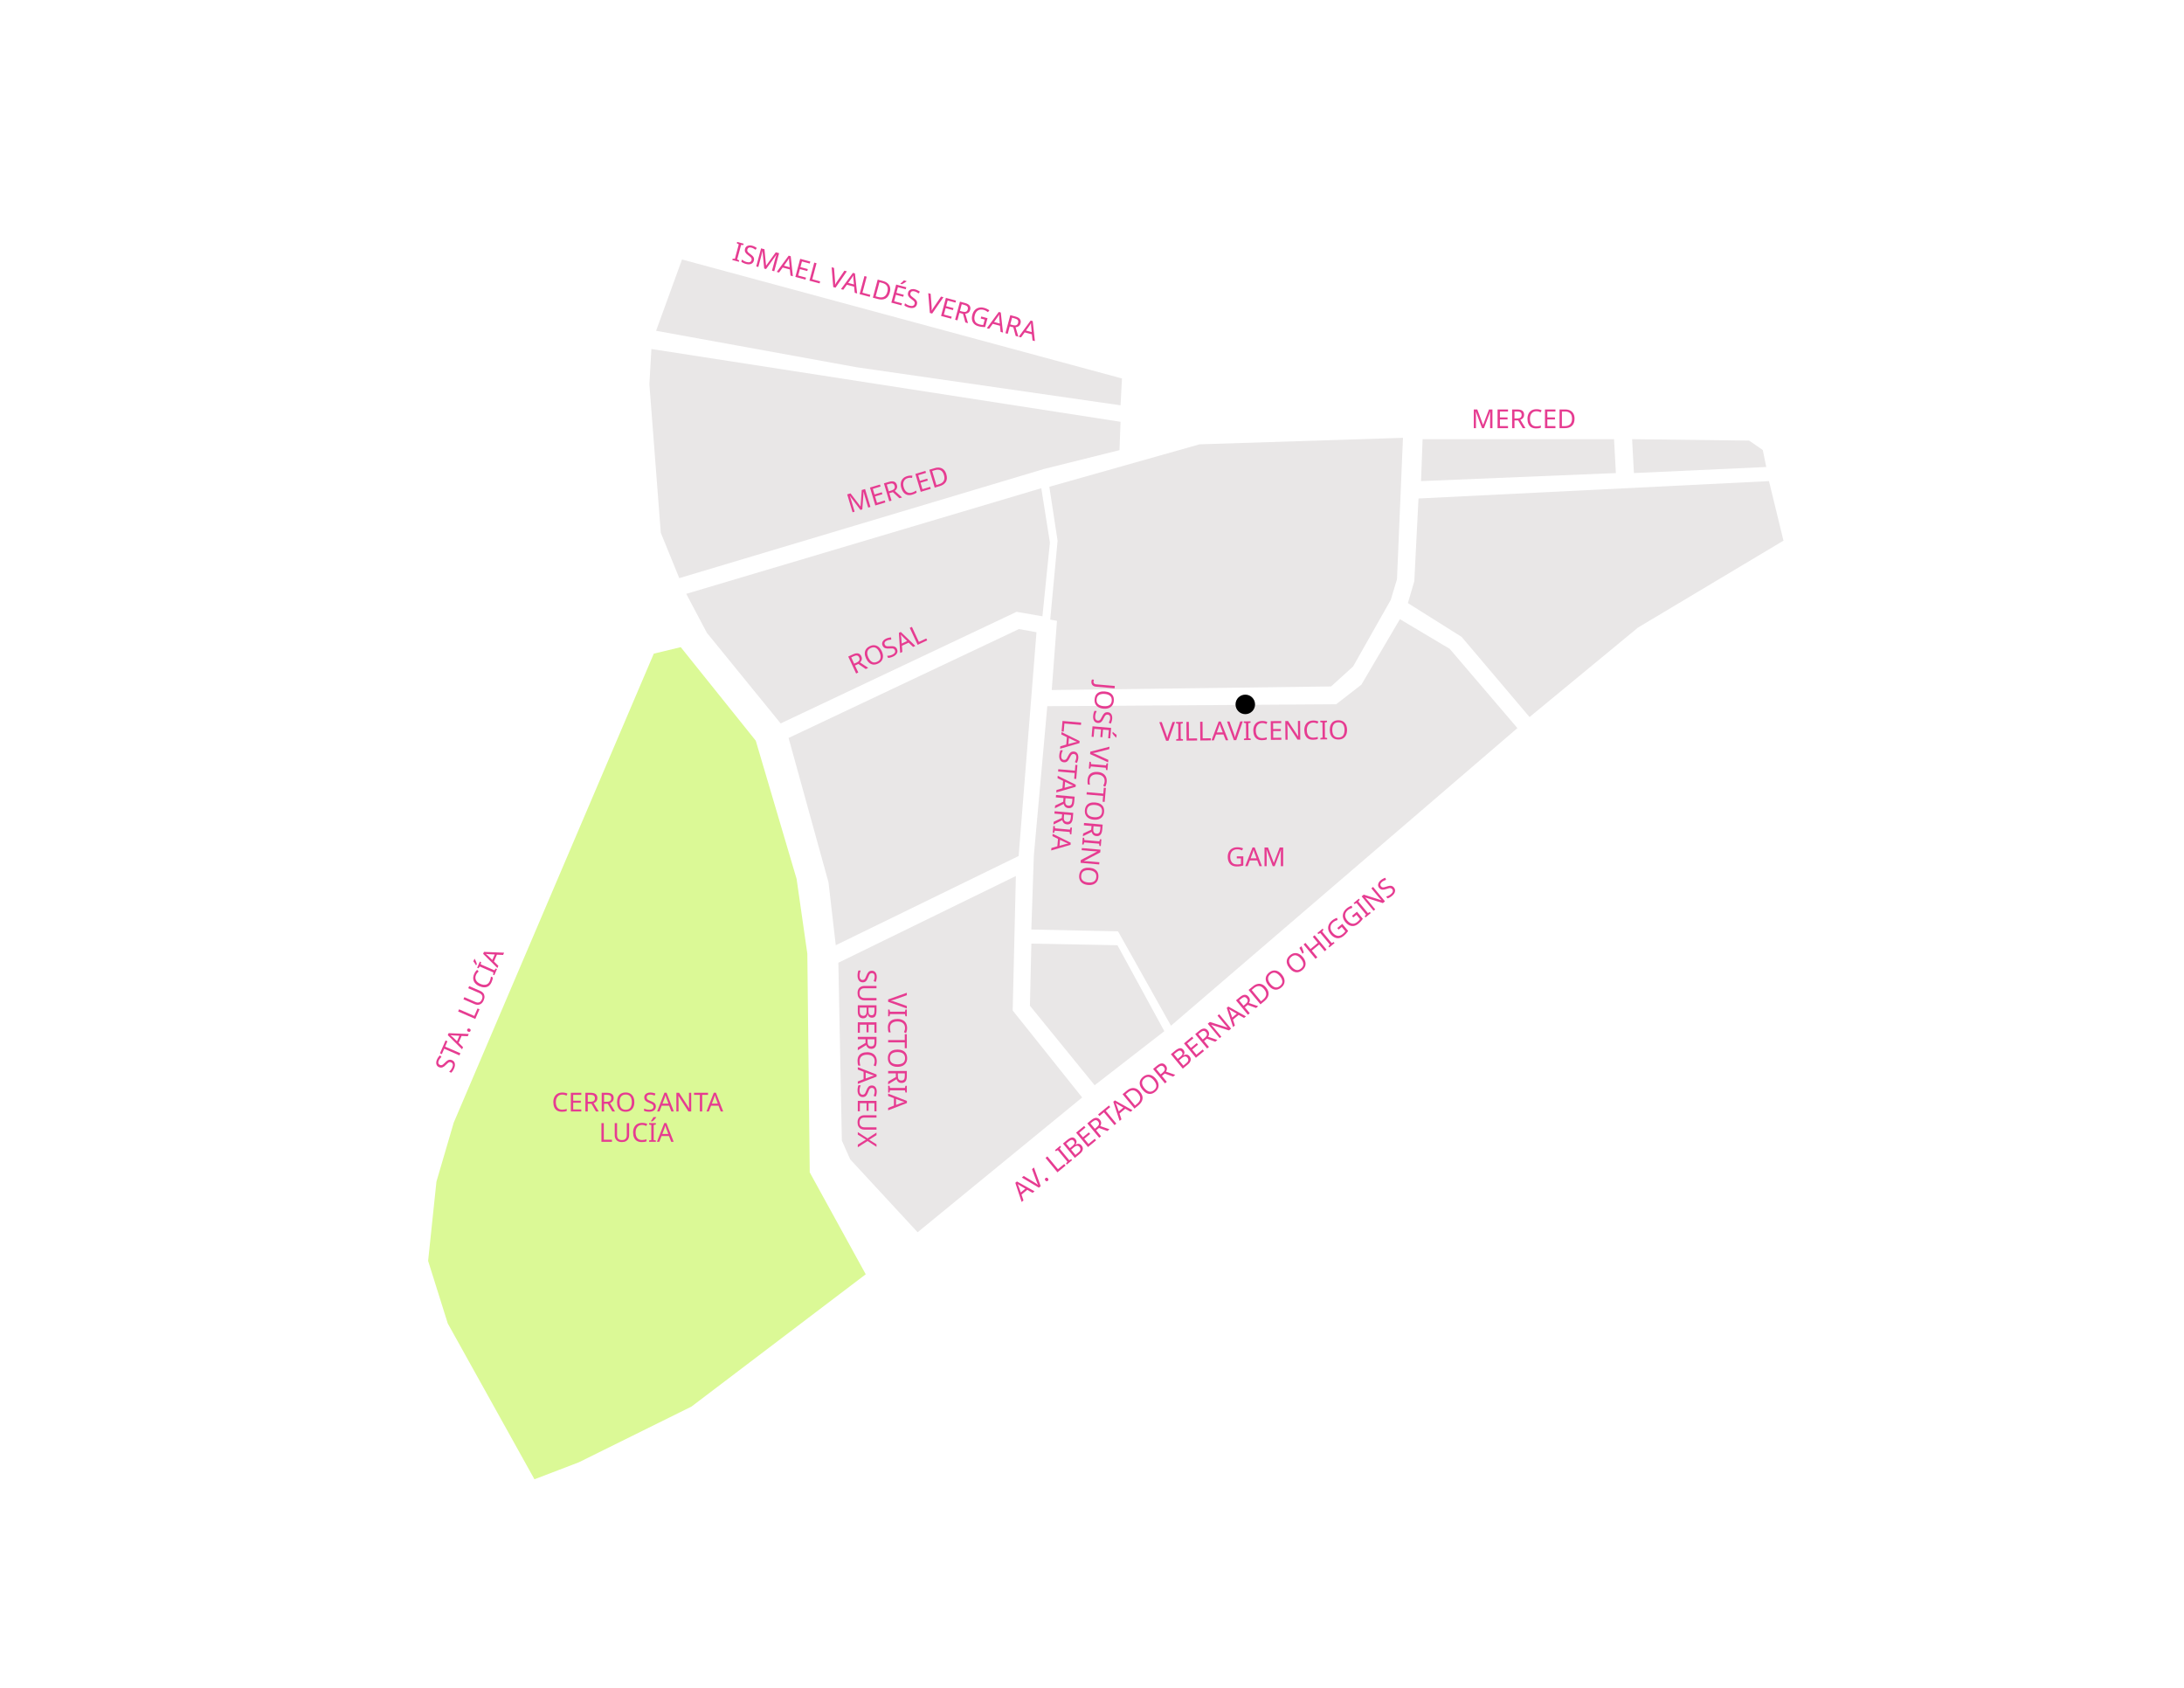
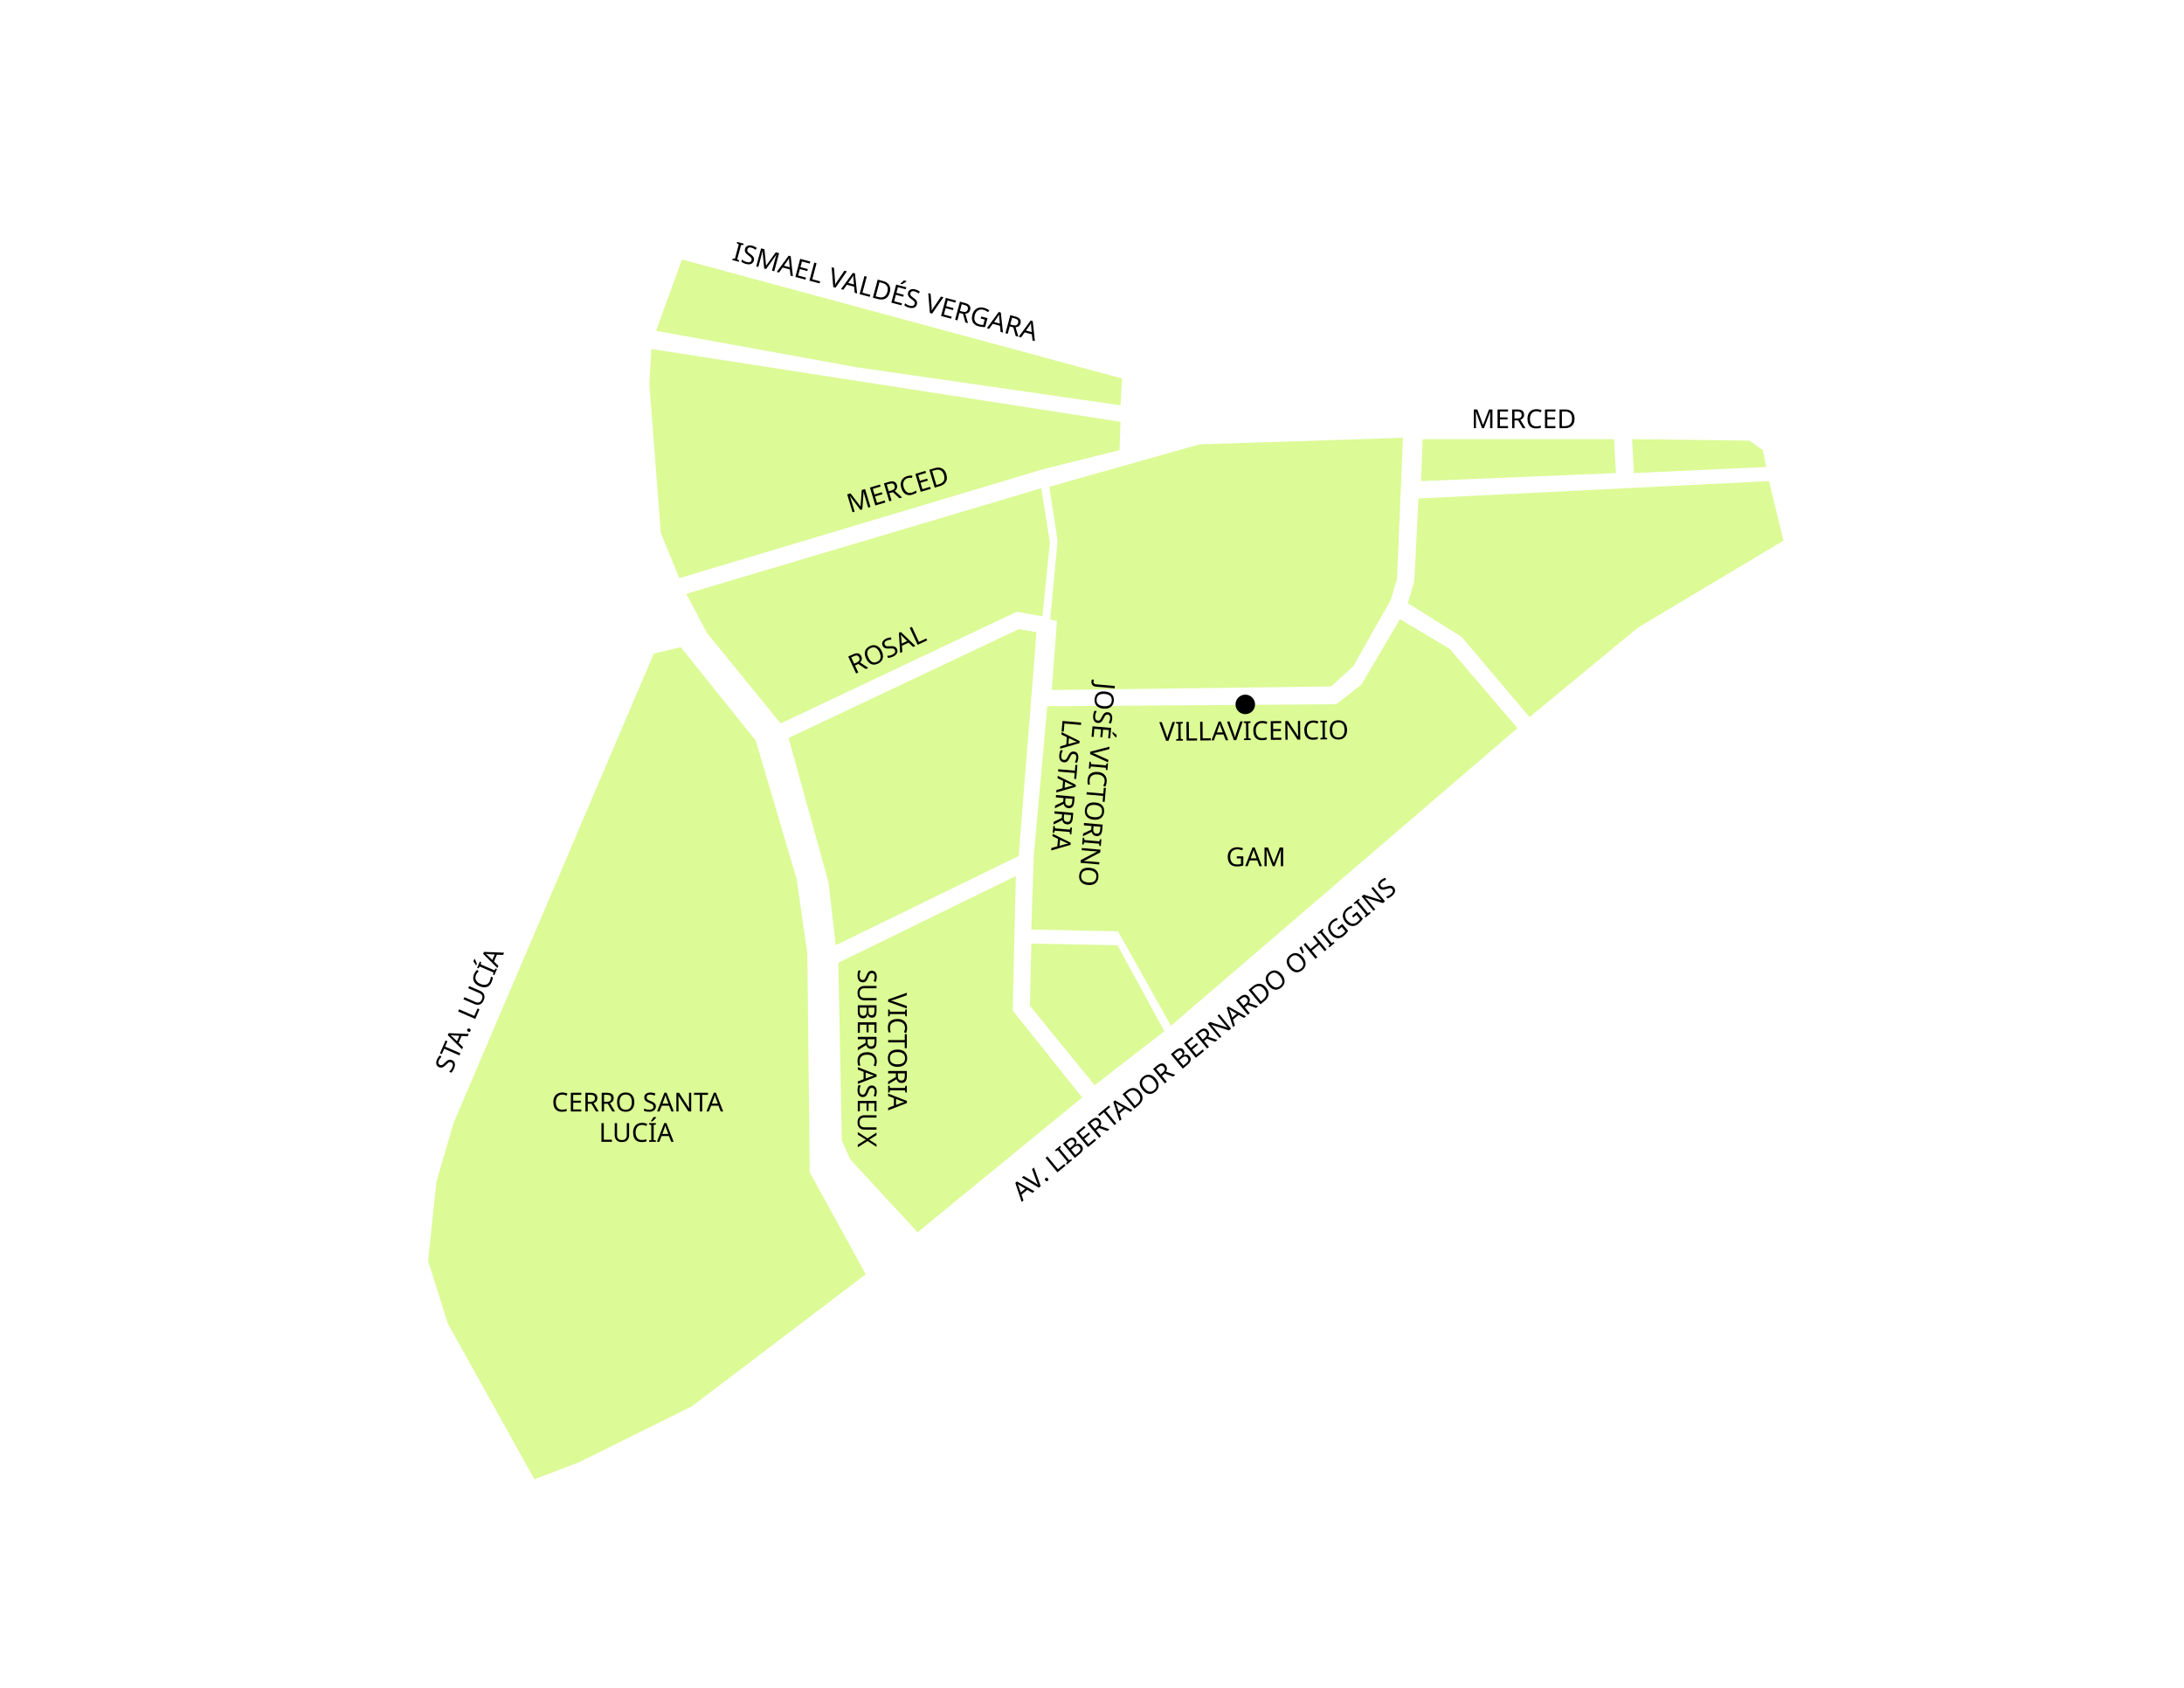
- <svg xmlns="http://www.w3.org/2000/svg" id="Capa_1" data-name="Capa 1" viewBox="0 0 792 612">
+ <svg xmlns="http://www.w3.org/2000/svg" id="Capa_1" version="1.1" viewBox="0 0 792 612">
  <defs>
    <style>
-       .cls-1 {
-         fill: #e9e7e7;
-       }
- 
-       .cls-2 {
-         fill: #e63c91;
+       .st0 {
        font-family: GeistMono-Regular, 'Geist Mono';
        font-size: 9.5px;
      }

-       .cls-3 {
-         fill: #dbf996;
+       .st0, .st1 {
+         isolation: isolate;
+       }
+ 
+       .st2 {
+         fill: #dcfa96;
      }
    </style>
  </defs>
  <g>
-     <polygon class="cls-1" points="247.32 94.09 237.92 119.94 310.75 133.18 406.35 146.96 406.87 137.23 247.32 94.09" />
-     <polygon class="cls-1" points="236.22 126.55 235.49 139.34 239.63 193.18 246.33 209.63 378.62 170.04 405.97 163.22 406.35 152.94 236.22 126.55" />
-     <polygon class="cls-1" points="248.86 215.32 256.33 229.44 283.09 262.31 368.65 221.84 378.02 223.47 380.74 196.71 377.61 177.02 248.86 215.32" />
-     <polygon class="cls-1" points="285.97 267.58 369.52 228.09 375.87 229.25 369.4 310.38 303.08 342.73 300.44 319.91 285.97 267.58" />
-     <polygon class="cls-1" points="304.02 349.08 368.39 317.64 367.24 366.4 392.43 397.94 332.76 446.81 308.32 420.38 305.29 413.57 304.02 349.08" />
-     <polygon class="cls-1" points="374.01 342.15 373.49 364.67 396.96 393.5 422.23 373.9 405.23 342.73 374.01 342.15" />
-     <polygon class="cls-1" points="424.64 371.92 405.44 337.69 374 337.04 374.91 310.2 379.79 256.06 484.54 255.36 493.69 248.26 507.66 224.51 525.73 235.28 550.27 264 424.64 371.92" />
-     <polygon class="cls-1" points="514.4 180.75 512.88 210.74 510.55 218.68 530.04 230.93 554.67 260 594 227.55 646.75 196.04 641.5 174.45 514.4 180.75" />
-     <polygon class="cls-3" points="246.86 234.65 237.09 237.01 164.54 407.06 158.27 428.45 155.25 457.19 162.38 479.88 193.81 536.38 209.91 530.22 250.75 510.02 313.95 462.05 293.64 425.1 292.77 345.81 288.88 318.69 274.07 268.57 246.86 234.65" />
-     <polygon class="cls-1" points="591.86 159.24 592.52 171.53 640.51 169.33 639.25 163.17 634.29 159.76 591.86 159.24" />
-     <polygon class="cls-1" points="585.31 159.24 585.98 171.53 515.32 174.45 515.89 159.24 585.31 159.24" />
-     <polygon class="cls-1" points="380.53 176.5 383.52 196.08 380.85 224.66 383.3 225.12 381.4 250.2 482.7 248.9 490.69 241.65 504.34 217.52 506.6 210.01 508.77 158.75 435 161.11 380.53 176.5" />
+     <polygon class="st2" points="247.32 94.09 237.92 119.94 310.75 133.18 406.35 146.96 406.87 137.23 247.32 94.09" />
+     <polygon class="st2" points="236.22 126.55 235.49 139.34 239.63 193.18 246.33 209.63 378.62 170.04 405.97 163.22 406.35 152.94 236.22 126.55" />
+     <polygon class="st2" points="248.86 215.32 256.33 229.44 283.09 262.31 368.65 221.84 378.02 223.47 380.74 196.71 377.61 177.02 248.86 215.32" />
+     <polygon class="st2" points="285.97 267.58 369.52 228.09 375.87 229.25 369.4 310.38 303.08 342.73 300.44 319.91 285.97 267.58" />
+     <polygon class="st2" points="304.02 349.08 368.39 317.64 367.24 366.4 392.43 397.94 332.76 446.81 308.32 420.38 305.29 413.57 304.02 349.08" />
+     <polygon class="st2" points="374.01 342.15 373.49 364.67 396.96 393.5 422.23 373.9 405.23 342.73 374.01 342.15" />
+     <polygon class="st2" points="424.64 371.92 405.44 337.69 374 337.04 374.91 310.2 379.79 256.06 484.54 255.36 493.69 248.26 507.66 224.51 525.73 235.28 550.27 264 424.64 371.92" />
+     <polygon class="st2" points="514.4 180.75 512.88 210.74 510.55 218.68 530.04 230.93 554.67 260 594 227.55 646.75 196.04 641.5 174.45 514.4 180.75" />
+     <polygon class="st2" points="246.86 234.65 237.09 237.01 164.54 407.06 158.27 428.45 155.25 457.19 162.38 479.88 193.81 536.38 209.91 530.22 250.75 510.02 313.95 462.05 293.64 425.1 292.77 345.81 288.88 318.69 274.07 268.57 246.86 234.65" />
+     <polygon class="st2" points="591.86 159.24 592.52 171.53 640.51 169.33 639.25 163.17 634.29 159.76 591.86 159.24" />
+     <polygon class="st2" points="585.31 159.24 585.98 171.53 515.32 174.45 515.89 159.24 585.31 159.24" />
+     <polygon class="st2" points="380.53 176.5 383.52 196.08 380.85 224.66 383.3 225.12 381.4 250.2 482.7 248.9 490.69 241.65 504.34 217.52 506.6 210.01 508.77 158.75 435 161.11 380.53 176.5" />
  </g>
  <g>
-     <text class="cls-2" transform="translate(265.2 94.18) rotate(15)">
-       <tspan x="0" y="0">ISMAEL VALDÉS VERGARA</tspan>
-     </text>
-     <text class="cls-2" transform="translate(308.29 186.02) rotate(-16.7)">
-       <tspan x="0" y="0">MERCED</tspan>
-     </text>
-     <text class="cls-2" transform="translate(309.63 244.6) rotate(-25)">
-       <tspan x="0" y="0">ROSAL</tspan>
-     </text>
-     <text class="cls-2" transform="translate(420.46 268.62) rotate(-.5)">
-       <tspan x="0" y="0">VILLAVICENCIO</tspan>
-     </text>
-     <text class="cls-2" transform="translate(200.08 403.02)">
-       <tspan x="0" y="0">CERRO SANTA</tspan>
-       <tspan x="17.1" y="11">LUCÍA</tspan>
-     </text>
-     <text class="cls-2" transform="translate(163.65 389.49) rotate(-66.5)">
-       <tspan x="0" y="0">STA. LUCÍA</tspan>
-     </text>
-     <text class="cls-2" transform="translate(533.53 155.25)">
-       <tspan x="0" y="0">MERCED</tspan>
-     </text>
-     <text class="cls-2" transform="translate(370.49 435.82) rotate(-39.6)">
-       <tspan x="0" y="0">AV. LIBERTADOR BERNARDO O’HIGGINS</tspan>
-     </text>
-     <text class="cls-2" transform="translate(322.07 359.97) rotate(90)">
-       <tspan x="0" y="0">VICTORIA</tspan>
-       <tspan x="-8.55" y="11">SUBERCASEUX</tspan>
-     </text>
-     <text class="cls-2" transform="translate(397.59 247.26) rotate(95)">
-       <tspan x="0" y="0">JOSÉ VICTORINO</tspan>
-       <tspan x="14.25" y="11">LASTARRIA</tspan>
-     </text>
-     <text class="cls-2" transform="translate(444.65 314.08)">
-       <tspan x="0" y="0">GAM</tspan>
-     </text>
+     <g class="st1">
+       <text class="st0" transform="translate(265.2 94.18) rotate(15)">
+         <tspan x="0" y="0">ISMAEL VALDÉS VERGARA</tspan>
+       </text>
+     </g>
+     <g class="st1">
+       <text class="st0" transform="translate(308.29 186.02) rotate(-16.7)">
+         <tspan x="0" y="0">MERCED</tspan>
+       </text>
+     </g>
+     <g class="st1">
+       <text class="st0" transform="translate(309.63 244.6) rotate(-25)">
+         <tspan x="0" y="0">ROSAL</tspan>
+       </text>
+     </g>
+     <g class="st1">
+       <text class="st0" transform="translate(420.46 268.62) rotate(-.5)">
+         <tspan x="0" y="0">VILLAVICENCIO</tspan>
+       </text>
+     </g>
+     <g class="st1">
+       <text class="st0" transform="translate(200.08 403.02)">
+         <tspan x="0" y="0">CERRO SANTA</tspan>
+       </text>
+       <text class="st0" transform="translate(217.18 414.02)">
+         <tspan x="0" y="0">LUCÍA</tspan>
+       </text>
+     </g>
+     <g class="st1">
+       <text class="st0" transform="translate(163.65 389.49) rotate(-66.5)">
+         <tspan x="0" y="0">STA. LUCÍA</tspan>
+       </text>
+     </g>
+     <g class="st1">
+       <text class="st0" transform="translate(533.53 155.25)">
+         <tspan x="0" y="0">MERCED</tspan>
+       </text>
+     </g>
+     <g class="st1">
+       <text class="st0" transform="translate(370.49 435.82) rotate(-39.6)">
+         <tspan x="0" y="0">AV. LIBERTADOR BERNARDO O’HIGGINS</tspan>
+       </text>
+     </g>
+     <g class="st1">
+       <text class="st0" transform="translate(322.07 359.97) rotate(90)">
+         <tspan x="0" y="0">VICTORIA</tspan>
+       </text>
+       <text class="st0" transform="translate(311.07 351.42) rotate(90)">
+         <tspan x="0" y="0">SUBERCASEUX</tspan>
+       </text>
+     </g>
+     <g class="st1">
+       <text class="st0" transform="translate(397.59 247.26) rotate(95)">
+         <tspan x="0" y="0">JOSÉ VICTORINO</tspan>
+       </text>
+       <text class="st0" transform="translate(385.39 260.5) rotate(95)">
+         <tspan x="0" y="0">LASTARRIA</tspan>
+       </text>
+     </g>
+     <g class="st1">
+       <text class="st0" transform="translate(444.65 314.08)">
+         <tspan x="0" y="0">GAM</tspan>
+       </text>
+     </g>
  </g>
  <circle cx="451.59" cy="255.41" r="3.54" />
</svg>
